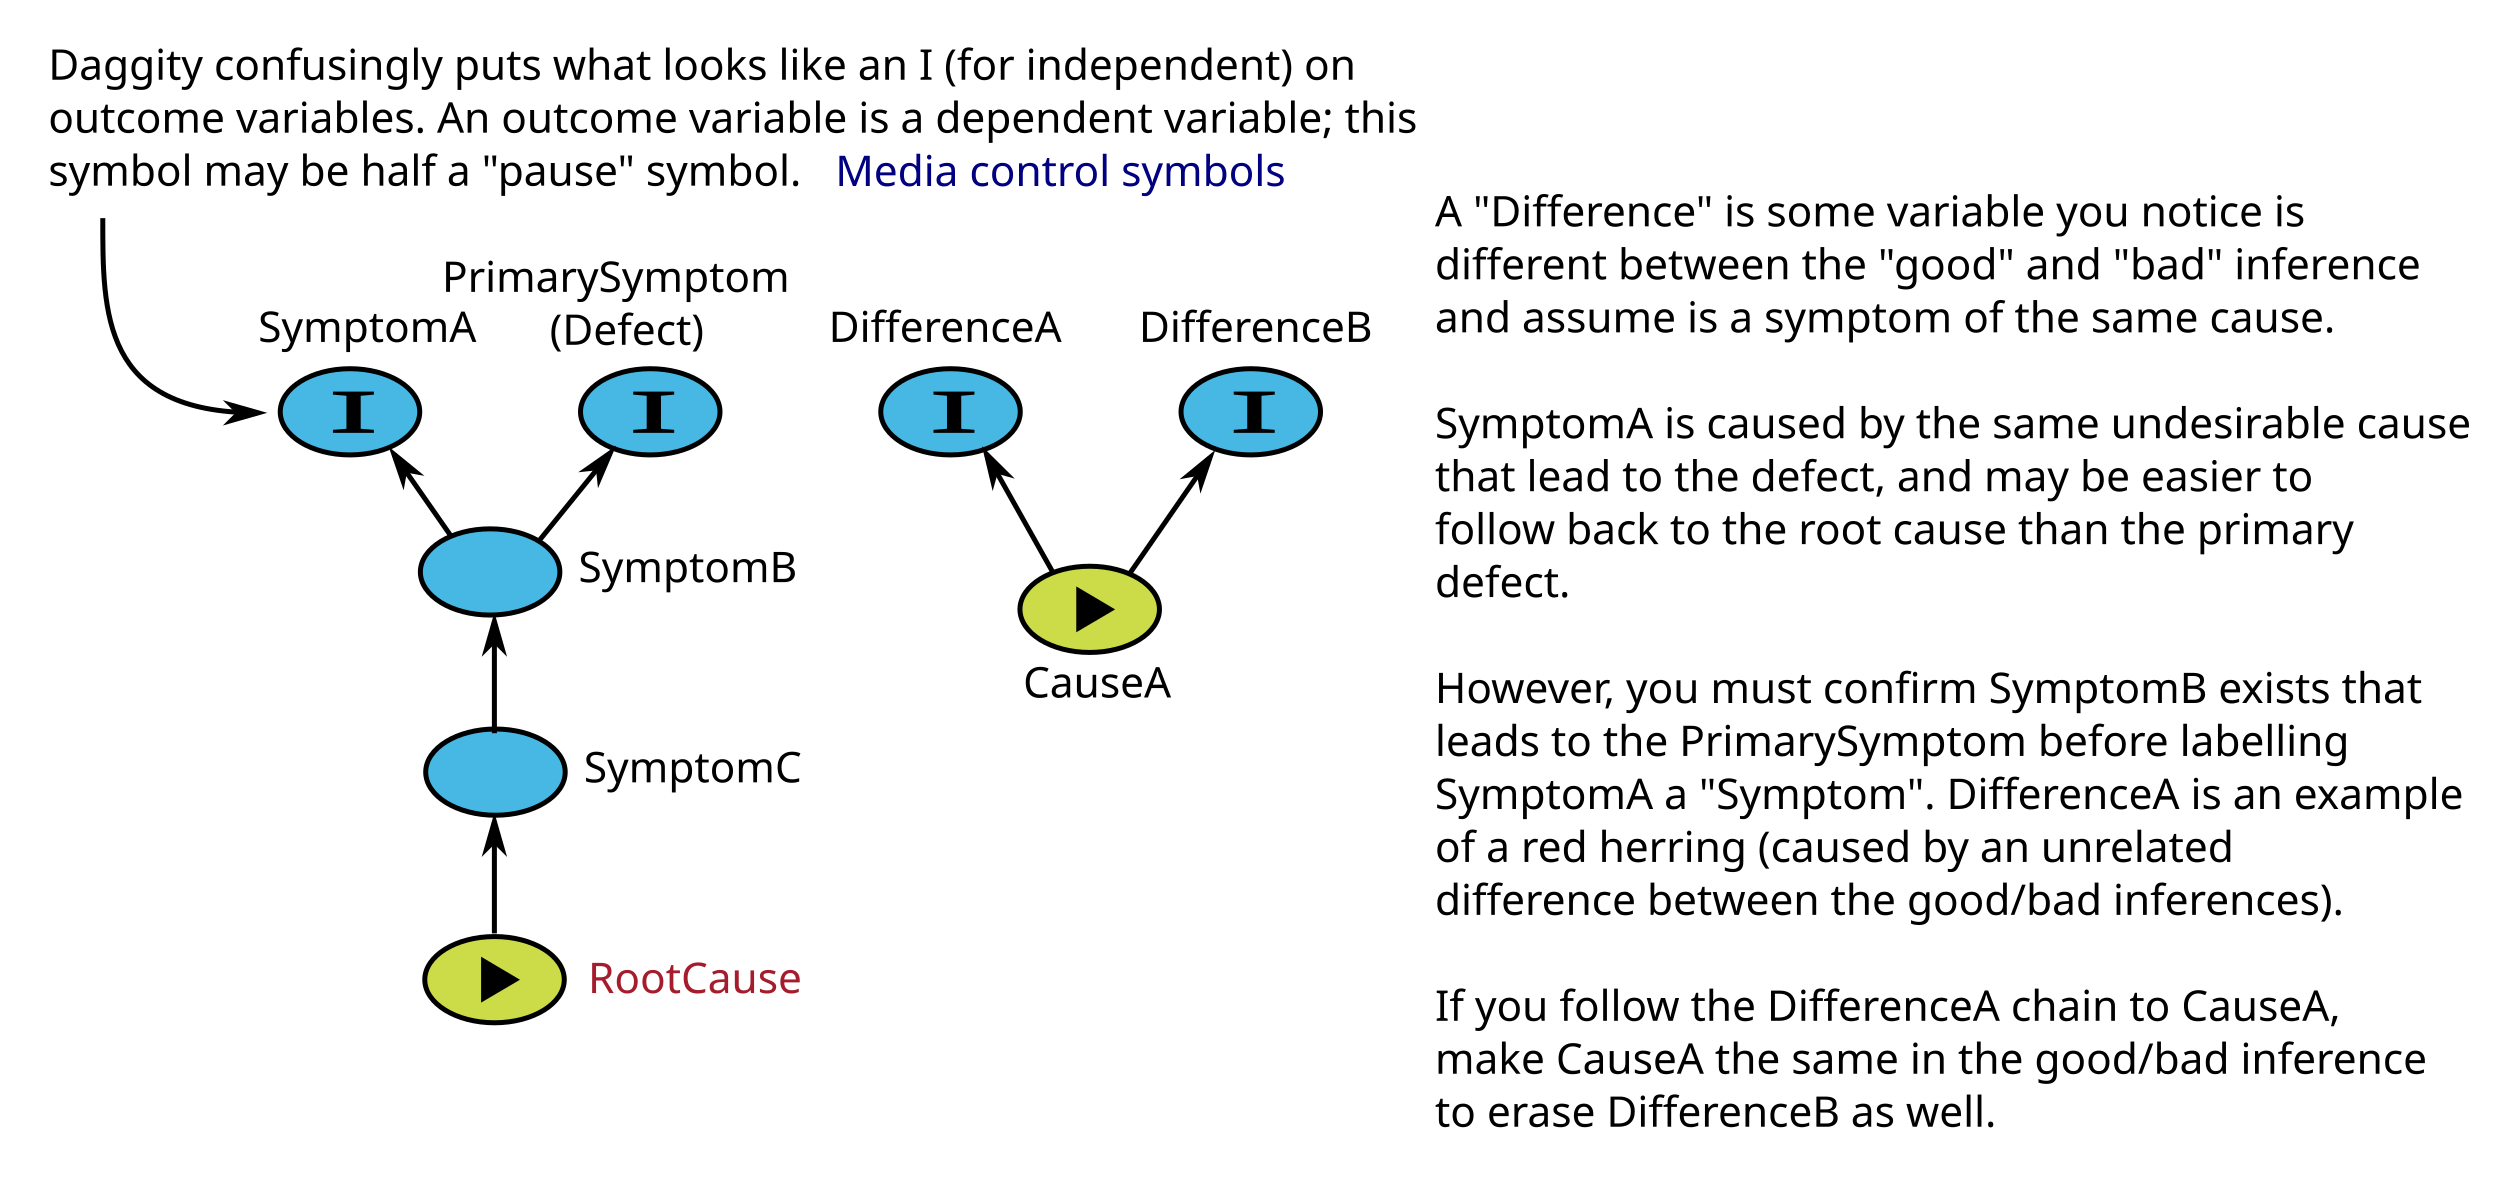
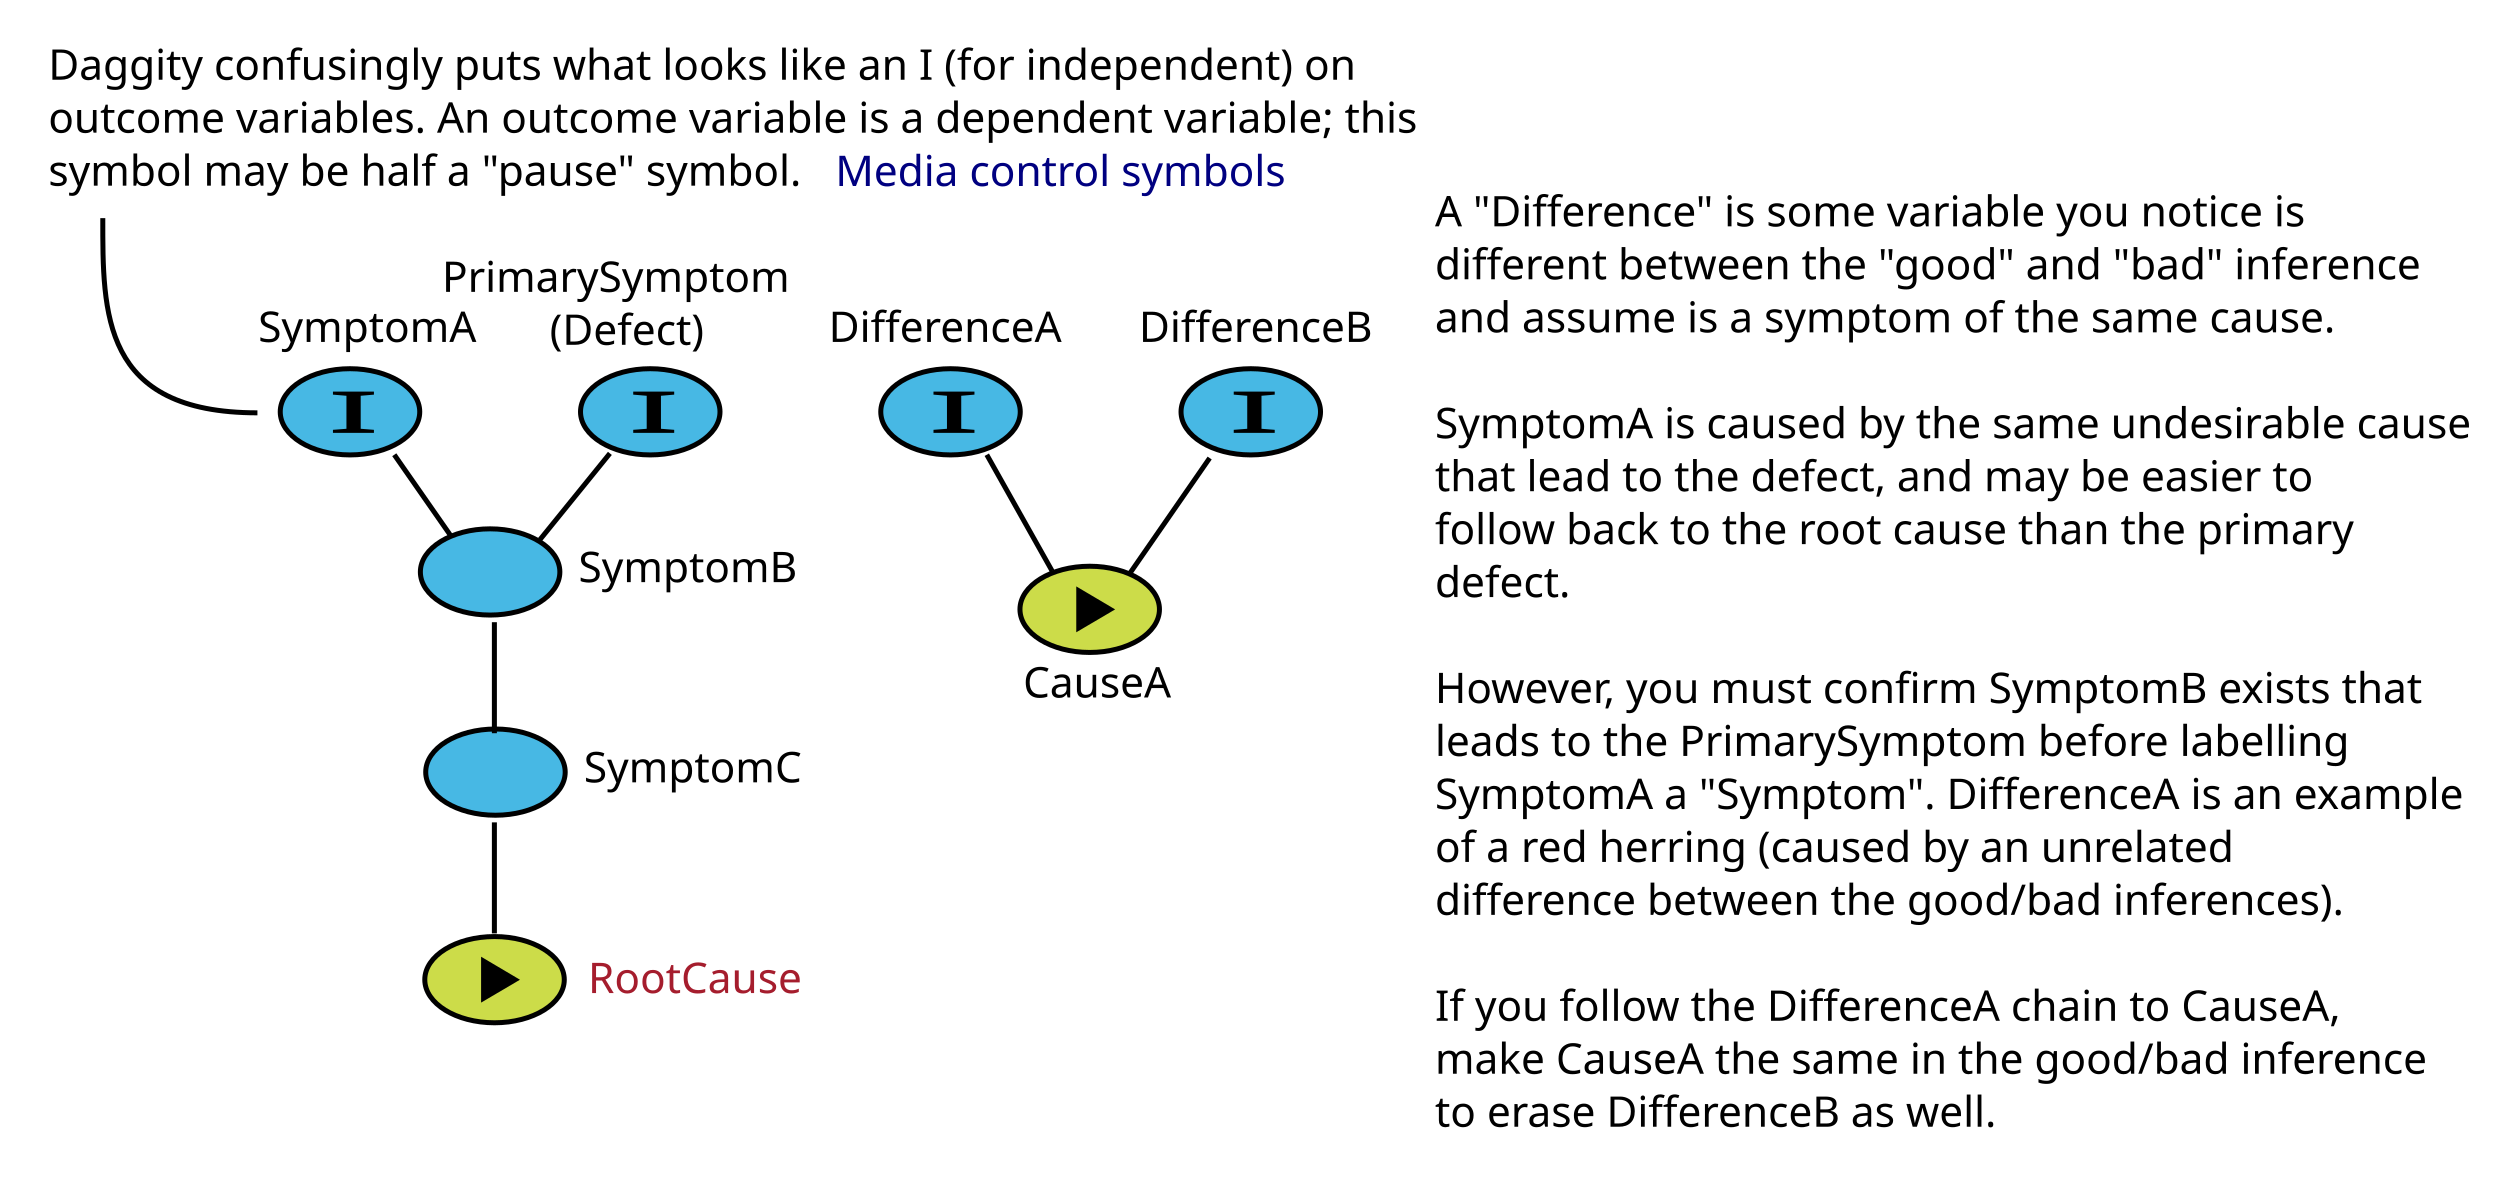
<svg xmlns="http://www.w3.org/2000/svg" xmlns:xlink="http://www.w3.org/1999/xlink" width="249.781mm" height="117.625mm" viewBox="0 0 249.781 117.625" version="1.1" id="svg8">
  <defs id="defs2">
    <marker style="overflow:visible" id="marker17696" refX="0" refY="0" orient="auto">
      <path transform="matrix(-0.4,0,0,-0.4,-4,0)" style="fill:context-stroke;fill-rule:evenodd;stroke:context-stroke;stroke-width:1pt" d="M 0,0 5,-5 -12.5,0 5,5 Z" id="path17694" />
    </marker>
+     <marker style="overflow:visible" id="marker17696_Fnone_S#000000" refX="0" refY="0" orient="auto">
+       <path transform="matrix(-0.4,0,0,-0.4,-4,0)" style="fill:#000000;fill-rule:evenodd;stroke:#000000;stroke-width:1pt" d="M 0,0 5,-5 -12.5,0 5,5 Z" id="path3050" />
+     </marker>
    <marker style="overflow:visible" id="Arrow1Mend" refX="0" refY="0" orient="auto">
      <path transform="matrix(-0.4,0,0,-0.4,-4,0)" style="fill:context-stroke;fill-rule:evenodd;stroke:context-stroke;stroke-width:1pt" d="M 0,0 5,-5 -12.5,0 5,5 Z" id="path11263" />
+     </marker>
+     <marker style="overflow:visible" id="Arrow1Mend_Fnone_S#000000" refX="0" refY="0" orient="auto">
+       <path transform="matrix(-0.4,0,0,-0.4,-4,0)" style="fill:#000000;fill-rule:evenodd;stroke:#000000;stroke-width:1pt" d="M 0,0 5,-5 -12.5,0 5,5 Z" id="path3053" />
    </marker>
    <marker orient="auto" refY="0" refX="0" id="marker3056" style="overflow:visible">
      <path id="path3054" d="M 0,0 5,-5 -12.5,0 5,5 Z" style="fill:#000000;fill-opacity:1;fill-rule:evenodd;stroke:#000000;stroke-width:1pt;stroke-opacity:1" transform="matrix(-0.8,0,0,-0.8,-10,0)" />
    </marker>
    <marker orient="auto" refY="0" refX="0" id="marker2598" style="overflow:visible">
      <path id="path2596" d="M 0,0 5,-5 -12.5,0 5,5 Z" style="fill:#000000;fill-opacity:1;fill-rule:evenodd;stroke:#000000;stroke-width:1pt;stroke-opacity:1" transform="matrix(-0.8,0,0,-0.8,-10,0)" />
    </marker>
    <marker orient="auto" refY="0" refX="0" id="marker1423" style="overflow:visible">
      <path id="path1421" d="M 0,0 5,-5 -12.5,0 5,5 Z" style="fill:#000000;fill-opacity:1;fill-rule:evenodd;stroke:#000000;stroke-width:1pt;stroke-opacity:1" transform="matrix(-0.8,0,0,-0.8,-10,0)" />
    </marker>
  </defs>
  <g id="layer1" transform="translate(-14.87781,-216.4389)">
    <text xml:space="preserve" style="font-style:normal;font-variant:normal;font-weight:normal;font-stretch:normal;font-size:4.233px;line-height:1.25;font-family:'Ubuntu Mono';-inkscape-font-specification:'Ubuntu Mono';font-variant-ligatures:normal;font-variant-position:normal;font-variant-caps:normal;font-variant-numeric:normal;font-variant-alternates:normal;font-feature-settings:normal;text-indent:0;text-align:start;text-decoration:none;text-decoration-line:none;text-decoration-style:solid;text-decoration-color:#000000;letter-spacing:0px;word-spacing:0px;text-transform:none;writing-mode:lr-tb;direction:ltr;text-orientation:mixed;dominant-baseline:auto;baseline-shift:baseline;text-anchor:start;white-space:normal;shape-padding:0;opacity:1;vector-effect:none;fill:#000000;fill-opacity:1;stroke:none;stroke-width:0.265;stroke-linecap:butt;stroke-linejoin:miter;stroke-miterlimit:4;stroke-dasharray:none;stroke-dashoffset:0;stroke-opacity:1" x="40.675" y="250.598" id="text3529">
      <tspan id="tspan3527" style="stroke-width:0.265" x="40.675" y="250.598">SymptomA</tspan>
    </text>
    <g id="g3966" transform="translate(15.53454,56)">
      <ellipse style="font-variation-settings:normal;opacity:1;vector-effect:none;fill:#ccdc49;fill-opacity:1;fill-rule:evenodd;stroke:#000000;stroke-width:0.5;stroke-linecap:butt;stroke-linejoin:miter;stroke-miterlimit:4;stroke-dasharray:none;stroke-dashoffset:0;stroke-opacity:1;stop-color:#000000;stop-opacity:1" id="path535" cx="48.753" cy="258.32" rx="6.968" ry="4.307" />
      <path style="opacity:1;vector-effect:none;fill:#000000;fill-opacity:1;stroke:#000000;stroke-width:0.5;stroke-linecap:butt;stroke-linejoin:miter;stroke-miterlimit:4;stroke-dasharray:none;stroke-dashoffset:0;stroke-opacity:1" d="m 47.66,256.466 v 3.709 l 3.142,-1.85 z" id="path3812" />
    </g>
    <g id="g7595" transform="translate(-29,-1)">
      <ellipse style="font-variation-settings:normal;vector-effect:none;fill:#47b8e4;fill-opacity:1;fill-rule:evenodd;stroke:#000000;stroke-width:0.5;stroke-linecap:butt;stroke-linejoin:miter;stroke-miterlimit:4;stroke-dasharray:none;stroke-dashoffset:0;stroke-opacity:1;stop-color:#000000" id="ellipse4034" cx="78.846" cy="258.584" rx="6.968" ry="4.307" />
      <text xml:space="preserve" style="font-style:normal;font-variant:normal;font-weight:normal;font-stretch:normal;font-size:9.556px;line-height:1.25;font-family:'Khmer OS';-inkscape-font-specification:'Khmer OS, Normal';font-variant-ligatures:normal;font-variant-position:normal;font-variant-caps:normal;font-variant-numeric:normal;font-variant-alternates:normal;font-variant-east-asian:normal;text-indent:0;text-align:start;text-decoration:none;text-decoration-line:none;text-decoration-style:solid;text-decoration-color:#000000;letter-spacing:0px;word-spacing:0px;text-transform:none;writing-mode:lr-tb;direction:ltr;text-orientation:mixed;dominant-baseline:auto;baseline-shift:baseline;text-anchor:start;white-space:normal;shape-padding:0;opacity:1;vector-effect:none;fill:#000000;fill-opacity:1;stroke:none;stroke-width:0.265;stroke-linecap:butt;stroke-linejoin:miter;stroke-miterlimit:4;stroke-dasharray:none;stroke-dashoffset:0;stroke-opacity:1" x="46.144" y="432.297" id="text4653" transform="scale(1.658314,0.6030221)">
        <tspan id="tspan4651" style="font-style:normal;font-variant:normal;font-weight:normal;font-stretch:normal;font-size:9.556px;font-family:'Khmer OS';-inkscape-font-specification:'Khmer OS, Normal';font-variant-ligatures:normal;font-variant-caps:normal;font-variant-numeric:normal;font-variant-east-asian:normal;stroke-width:0.265" x="46.144" y="432.297">I</tspan>
      </text>
    </g>
    <text xml:space="preserve" style="font-style:normal;font-variant:normal;font-weight:normal;font-stretch:normal;font-size:4.233px;line-height:1.25;font-family:'Ubuntu Mono';-inkscape-font-specification:'Ubuntu Mono';font-variant-ligatures:normal;font-variant-position:normal;font-variant-caps:normal;font-variant-numeric:normal;font-variant-alternates:normal;font-feature-settings:normal;text-indent:0;text-align:start;text-decoration:none;text-decoration-line:none;text-decoration-style:solid;text-decoration-color:#000000;letter-spacing:0px;word-spacing:0px;text-transform:none;writing-mode:lr-tb;direction:ltr;text-orientation:mixed;dominant-baseline:auto;baseline-shift:baseline;text-anchor:start;white-space:normal;shape-padding:0;opacity:1;vector-effect:none;fill:#a51d2d;fill-opacity:1;stroke:none;stroke-width:0.265;stroke-linecap:butt;stroke-linejoin:miter;stroke-miterlimit:4;stroke-dasharray:none;stroke-dashoffset:0;stroke-opacity:1" x="73.632" y="315.658" id="text7711">
      <tspan id="tspan7709" style="fill:#a51d2d;stroke-width:0.265" x="73.632" y="315.658">RootCause</tspan>
    </text>
    <text xml:space="preserve" style="font-style:normal;font-variant:normal;font-weight:normal;font-stretch:normal;font-size:4.233px;line-height:1.25;font-family:'Ubuntu Mono';-inkscape-font-specification:'Ubuntu Mono';font-variant-ligatures:normal;font-variant-position:normal;font-variant-caps:normal;font-variant-numeric:normal;font-variant-alternates:normal;font-feature-settings:normal;text-indent:0;text-align:start;text-decoration:none;text-decoration-line:none;text-decoration-style:solid;text-decoration-color:#000000;letter-spacing:0px;word-spacing:0px;text-transform:none;writing-mode:lr-tb;direction:ltr;text-orientation:mixed;dominant-baseline:auto;baseline-shift:baseline;text-anchor:start;white-space:normal;shape-padding:0;opacity:1;vector-effect:none;fill:#000000;fill-opacity:1;stroke:none;stroke-width:0.265;stroke-linecap:butt;stroke-linejoin:miter;stroke-miterlimit:4;stroke-dasharray:none;stroke-dashoffset:0;stroke-opacity:1" x="19.708" y="224.406" id="text7927">
      <tspan id="tspan7925" style="stroke-width:0.265" x="19.708" y="224.406">Daggity confusingly puts what looks like an I (for independent) on</tspan>
      <tspan style="stroke-width:0.265" x="19.708" y="229.698" id="tspan10003">outcome variables. An outcome variable is a dependent variable; this</tspan>
      <tspan style="stroke-width:0.265" x="19.708" y="234.99" id="tspan10005">symbol may be half a "pause" symbol.</tspan>
    </text>
-     <path style="opacity:1;vector-effect:none;fill:none;fill-opacity:1;stroke:#000000;stroke-width:0.5;stroke-linecap:butt;stroke-linejoin:miter;stroke-miterlimit:4;stroke-dasharray:none;stroke-dashoffset:0;stroke-opacity:1;marker-end:url(#Arrow1Mend)" d="m 25.148,238.236 c 0,9.505 -0.143,19.45 15.45,19.45" id="path10309" />
+     <path style="opacity:1;vector-effect:none;fill:none;fill-opacity:1;stroke:#000000;stroke-width:0.5;stroke-linecap:butt;stroke-linejoin:miter;stroke-miterlimit:4;stroke-dasharray:none;stroke-dashoffset:0;stroke-opacity:1;marker-end:url(#Arrow1Mend_Fnone_S#000000)" d="m 25.148,238.236 c 0,9.505 -0.143,19.45 15.45,19.45" id="path10309" />
    <text xml:space="preserve" style="font-style:normal;font-variant:normal;font-weight:normal;font-stretch:normal;font-size:4.233px;line-height:1.25;font-family:'Ubuntu Mono';-inkscape-font-specification:'Ubuntu Mono';font-variant-ligatures:normal;font-variant-position:normal;font-variant-caps:normal;font-variant-numeric:normal;font-variant-alternates:normal;font-feature-settings:normal;text-indent:0;text-align:center;text-decoration:none;text-decoration-line:none;text-decoration-style:solid;text-decoration-color:#000000;letter-spacing:0px;word-spacing:0px;text-transform:none;writing-mode:lr-tb;direction:ltr;text-orientation:mixed;dominant-baseline:auto;baseline-shift:baseline;text-anchor:middle;white-space:normal;shape-padding:0;opacity:1;vector-effect:none;fill:#000000;fill-opacity:1;stroke:none;stroke-width:0.265;stroke-linecap:butt;stroke-linejoin:miter;stroke-miterlimit:4;stroke-dasharray:none;stroke-dashoffset:0;stroke-opacity:1" x="80.261" y="245.598" id="text11980">
      <tspan id="tspan11978" style="text-align:center;text-anchor:middle;stroke-width:0.265" x="80.261" y="245.598">PrimarySymptom</tspan>
      <tspan style="text-align:center;text-anchor:middle;stroke-width:0.265" x="80.261" y="250.89" id="tspan18746">(Defect)</tspan>
    </text>
    <g id="g11988" transform="translate(1,-1)">
      <ellipse style="font-variation-settings:normal;vector-effect:none;fill:#47b8e4;fill-opacity:1;fill-rule:evenodd;stroke:#000000;stroke-width:0.5;stroke-linecap:butt;stroke-linejoin:miter;stroke-miterlimit:4;stroke-dasharray:none;stroke-dashoffset:0;stroke-opacity:1;stop-color:#000000" id="ellipse11982" cx="78.846" cy="258.584" rx="6.968" ry="4.307" />
      <text xml:space="preserve" style="font-style:normal;font-variant:normal;font-weight:normal;font-stretch:normal;font-size:9.556px;line-height:1.25;font-family:'Khmer OS';-inkscape-font-specification:'Khmer OS, Normal';font-variant-ligatures:normal;font-variant-position:normal;font-variant-caps:normal;font-variant-numeric:normal;font-variant-alternates:normal;font-variant-east-asian:normal;text-indent:0;text-align:start;text-decoration:none;text-decoration-line:none;text-decoration-style:solid;text-decoration-color:#000000;letter-spacing:0px;word-spacing:0px;text-transform:none;writing-mode:lr-tb;direction:ltr;text-orientation:mixed;dominant-baseline:auto;baseline-shift:baseline;text-anchor:start;white-space:normal;shape-padding:0;opacity:1;vector-effect:none;fill:#000000;fill-opacity:1;stroke:none;stroke-width:0.265;stroke-linecap:butt;stroke-linejoin:miter;stroke-miterlimit:4;stroke-dasharray:none;stroke-dashoffset:0;stroke-opacity:1" x="46.144" y="432.297" id="text11986" transform="scale(1.658314,0.6030221)">
        <tspan id="tspan11984" style="font-style:normal;font-variant:normal;font-weight:normal;font-stretch:normal;font-size:9.556px;font-family:'Khmer OS';-inkscape-font-specification:'Khmer OS, Normal';font-variant-ligatures:normal;font-variant-caps:normal;font-variant-numeric:normal;font-variant-east-asian:normal;stroke-width:0.265" x="46.144" y="432.297">I</tspan>
      </text>
    </g>
    <text xml:space="preserve" style="font-style:normal;font-variant:normal;font-weight:normal;font-stretch:normal;font-size:4.233px;line-height:1.25;font-family:'Ubuntu Mono';-inkscape-font-specification:'Ubuntu Mono';font-variant-ligatures:normal;font-variant-position:normal;font-variant-caps:normal;font-variant-numeric:normal;font-variant-alternates:normal;font-feature-settings:normal;text-indent:0;text-align:start;text-decoration:none;text-decoration-line:none;text-decoration-style:solid;text-decoration-color:#000000;letter-spacing:0px;word-spacing:0px;text-transform:none;writing-mode:lr-tb;direction:ltr;text-orientation:mixed;dominant-baseline:auto;baseline-shift:baseline;text-anchor:start;white-space:normal;shape-padding:0;opacity:1;vector-effect:none;fill:#000000;fill-opacity:1;stroke:none;stroke-width:0.265;stroke-linecap:butt;stroke-linejoin:miter;stroke-miterlimit:4;stroke-dasharray:none;stroke-dashoffset:0;stroke-opacity:1" x="97.675" y="250.598" id="text12446">
      <tspan id="tspan12444" style="stroke-width:0.265" x="97.675" y="250.598">DifferenceA</tspan>
    </text>
    <g id="g12454" transform="translate(31,-1)">
      <ellipse style="font-variation-settings:normal;vector-effect:none;fill:#47b8e4;fill-opacity:1;fill-rule:evenodd;stroke:#000000;stroke-width:0.5;stroke-linecap:butt;stroke-linejoin:miter;stroke-miterlimit:4;stroke-dasharray:none;stroke-dashoffset:0;stroke-opacity:1;stop-color:#000000" id="ellipse12448" cx="78.846" cy="258.584" rx="6.968" ry="4.307" />
      <text xml:space="preserve" style="font-style:normal;font-variant:normal;font-weight:normal;font-stretch:normal;font-size:9.556px;line-height:1.25;font-family:'Khmer OS';-inkscape-font-specification:'Khmer OS, Normal';font-variant-ligatures:normal;font-variant-position:normal;font-variant-caps:normal;font-variant-numeric:normal;font-variant-alternates:normal;font-variant-east-asian:normal;text-indent:0;text-align:start;text-decoration:none;text-decoration-line:none;text-decoration-style:solid;text-decoration-color:#000000;letter-spacing:0px;word-spacing:0px;text-transform:none;writing-mode:lr-tb;direction:ltr;text-orientation:mixed;dominant-baseline:auto;baseline-shift:baseline;text-anchor:start;white-space:normal;shape-padding:0;opacity:1;vector-effect:none;fill:#000000;fill-opacity:1;stroke:none;stroke-width:0.265;stroke-linecap:butt;stroke-linejoin:miter;stroke-miterlimit:4;stroke-dasharray:none;stroke-dashoffset:0;stroke-opacity:1" x="46.144" y="432.297" id="text12452" transform="scale(1.658314,0.6030221)">
        <tspan id="tspan12450" style="font-style:normal;font-variant:normal;font-weight:normal;font-stretch:normal;font-size:9.556px;font-family:'Khmer OS';-inkscape-font-specification:'Khmer OS, Normal';font-variant-ligatures:normal;font-variant-caps:normal;font-variant-numeric:normal;font-variant-east-asian:normal;stroke-width:0.265" x="46.144" y="432.297">I</tspan>
      </text>
    </g>
    <text xml:space="preserve" style="font-style:normal;font-variant:normal;font-weight:normal;font-stretch:normal;font-size:4.233px;line-height:1.25;font-family:'Ubuntu Mono';-inkscape-font-specification:'Ubuntu Mono';font-variant-ligatures:normal;font-variant-position:normal;font-variant-caps:normal;font-variant-numeric:normal;font-variant-alternates:normal;font-feature-settings:normal;text-indent:0;text-align:start;text-decoration:none;text-decoration-line:none;text-decoration-style:solid;text-decoration-color:#000000;letter-spacing:0px;word-spacing:0px;text-transform:none;writing-mode:lr-tb;direction:ltr;text-orientation:mixed;dominant-baseline:auto;baseline-shift:baseline;text-anchor:start;white-space:normal;shape-padding:0;opacity:1;vector-effect:none;fill:#000000;fill-opacity:1;stroke:none;stroke-width:0.265;stroke-linecap:butt;stroke-linejoin:miter;stroke-miterlimit:4;stroke-dasharray:none;stroke-dashoffset:0;stroke-opacity:1" x="128.675" y="250.598" id="text12458">
      <tspan id="tspan12456" style="stroke-width:0.265" x="128.675" y="250.598">DifferenceB</tspan>
    </text>
    <g id="g12466" transform="translate(61,-1)">
      <ellipse style="font-variation-settings:normal;vector-effect:none;fill:#47b8e4;fill-opacity:1;fill-rule:evenodd;stroke:#000000;stroke-width:0.5;stroke-linecap:butt;stroke-linejoin:miter;stroke-miterlimit:4;stroke-dasharray:none;stroke-dashoffset:0;stroke-opacity:1;stop-color:#000000" id="ellipse12460" cx="78.846" cy="258.584" rx="6.968" ry="4.307" />
      <text xml:space="preserve" style="font-style:normal;font-variant:normal;font-weight:normal;font-stretch:normal;font-size:9.556px;line-height:1.25;font-family:'Khmer OS';-inkscape-font-specification:'Khmer OS, Normal';font-variant-ligatures:normal;font-variant-position:normal;font-variant-caps:normal;font-variant-numeric:normal;font-variant-alternates:normal;font-variant-east-asian:normal;text-indent:0;text-align:start;text-decoration:none;text-decoration-line:none;text-decoration-style:solid;text-decoration-color:#000000;letter-spacing:0px;word-spacing:0px;text-transform:none;writing-mode:lr-tb;direction:ltr;text-orientation:mixed;dominant-baseline:auto;baseline-shift:baseline;text-anchor:start;white-space:normal;shape-padding:0;opacity:1;vector-effect:none;fill:#000000;fill-opacity:1;stroke:none;stroke-width:0.265;stroke-linecap:butt;stroke-linejoin:miter;stroke-miterlimit:4;stroke-dasharray:none;stroke-dashoffset:0;stroke-opacity:1" x="46.144" y="432.297" id="text12464" transform="scale(1.658314,0.6030221)">
        <tspan id="tspan12462" style="font-style:normal;font-variant:normal;font-weight:normal;font-stretch:normal;font-size:9.556px;font-family:'Khmer OS';-inkscape-font-specification:'Khmer OS, Normal';font-variant-ligatures:normal;font-variant-caps:normal;font-variant-numeric:normal;font-variant-east-asian:normal;stroke-width:0.265" x="46.144" y="432.297">I</tspan>
      </text>
    </g>
    <g id="g13119" transform="translate(75,19)">
      <ellipse style="font-variation-settings:normal;opacity:1;vector-effect:none;fill:#ccdc49;fill-opacity:1;fill-rule:evenodd;stroke:#000000;stroke-width:0.5;stroke-linecap:butt;stroke-linejoin:miter;stroke-miterlimit:4;stroke-dasharray:none;stroke-dashoffset:0;stroke-opacity:1;stop-color:#000000;stop-opacity:1" id="ellipse13115" cx="48.753" cy="258.32" rx="6.968" ry="4.307" />
      <path style="opacity:1;vector-effect:none;fill:#000000;fill-opacity:1;stroke:#000000;stroke-width:0.5;stroke-linecap:butt;stroke-linejoin:miter;stroke-miterlimit:4;stroke-dasharray:none;stroke-dashoffset:0;stroke-opacity:1" d="m 47.66,256.466 v 3.709 l 3.142,-1.85 z" id="path13117" />
    </g>
    <text xml:space="preserve" style="font-style:normal;font-variant:normal;font-weight:normal;font-stretch:normal;font-size:4.233px;line-height:1.25;font-family:'Ubuntu Mono';-inkscape-font-specification:'Ubuntu Mono';font-variant-ligatures:normal;font-variant-position:normal;font-variant-caps:normal;font-variant-numeric:normal;font-variant-alternates:normal;font-feature-settings:normal;text-indent:0;text-align:start;text-decoration:none;text-decoration-line:none;text-decoration-style:solid;text-decoration-color:#000000;letter-spacing:0px;word-spacing:0px;text-transform:none;writing-mode:lr-tb;direction:ltr;text-orientation:mixed;dominant-baseline:auto;baseline-shift:baseline;text-anchor:start;white-space:normal;shape-padding:0;opacity:1;vector-effect:none;fill:#000000;fill-opacity:1;stroke:none;stroke-width:0.265;stroke-linecap:butt;stroke-linejoin:miter;stroke-miterlimit:4;stroke-dasharray:none;stroke-dashoffset:0;stroke-opacity:1" x="117.098" y="286.123" id="text13123">
      <tspan id="tspan13121" style="stroke-width:0.265" x="117.098" y="286.123">CauseA</tspan>
    </text>
-     <path style="opacity:1;vector-effect:none;fill:none;fill-opacity:1;stroke:#000000;stroke-width:0.5;stroke-linecap:butt;stroke-linejoin:miter;stroke-miterlimit:4;stroke-dasharray:none;stroke-dashoffset:0;stroke-opacity:1;marker-end:url(#Arrow1Mend)" d="m 127.738,273.76 8,-11.557" id="path13158" />
+     <path style="opacity:1;vector-effect:none;fill:none;fill-opacity:1;stroke:#000000;stroke-width:0.5;stroke-linecap:butt;stroke-linejoin:miter;stroke-miterlimit:4;stroke-dasharray:none;stroke-dashoffset:0;stroke-opacity:1;marker-end:url(#Arrow1Mend_Fnone_S#000000)" d="m 127.738,273.76 8,-11.557" id="path13158" />
    <ellipse style="font-variation-settings:normal;vector-effect:none;fill:#47b8e4;fill-opacity:1;fill-rule:evenodd;stroke:#000000;stroke-width:0.5;stroke-linecap:butt;stroke-linejoin:miter;stroke-miterlimit:4;stroke-dasharray:none;stroke-dashoffset:0;stroke-opacity:1;stop-color:#000000" id="ellipse13498" cx="64.38" cy="293.584" rx="6.968" ry="4.307" />
-     <path style="opacity:1;vector-effect:none;fill:none;fill-opacity:1;stroke:#000000;stroke-width:0.5;stroke-linecap:butt;stroke-linejoin:miter;stroke-miterlimit:4;stroke-dasharray:none;stroke-dashoffset:0;stroke-opacity:1;marker-end:url(#Arrow1Mend)" d="M 64.273,309.696 V 298.604" id="path13506" />
-     <path style="opacity:1;vector-effect:none;fill:none;fill-opacity:1;stroke:#000000;stroke-width:0.5;stroke-linecap:butt;stroke-linejoin:miter;stroke-miterlimit:4;stroke-dasharray:none;stroke-dashoffset:0;stroke-opacity:1;marker-end:url(#Arrow1Mend)" d="M 64.273,289.696 V 278.604" id="path13593" />
+     <path style="opacity:1;vector-effect:none;fill:none;fill-opacity:1;stroke:#000000;stroke-width:0.5;stroke-linecap:butt;stroke-linejoin:miter;stroke-miterlimit:4;stroke-dasharray:none;stroke-dashoffset:0;stroke-opacity:1;marker-end:url(#Arrow1Mend_Fnone_S#000000)" d="M 64.273,309.696 V 298.604" id="path13506" />
+     <path style="opacity:1;vector-effect:none;fill:none;fill-opacity:1;stroke:#000000;stroke-width:0.5;stroke-linecap:butt;stroke-linejoin:miter;stroke-miterlimit:4;stroke-dasharray:none;stroke-dashoffset:0;stroke-opacity:1;marker-end:url(#Arrow1Mend_Fnone_S#000000)" d="M 64.273,289.696 V 278.604" id="path13593" />
    <ellipse style="font-variation-settings:normal;vector-effect:none;fill:#47b8e4;fill-opacity:1;fill-rule:evenodd;stroke:#000000;stroke-width:0.5;stroke-linecap:butt;stroke-linejoin:miter;stroke-miterlimit:4;stroke-dasharray:none;stroke-dashoffset:0;stroke-opacity:1;stop-color:#000000" id="ellipse13597" cx="63.846" cy="273.584" rx="6.968" ry="4.307" />
-     <path style="opacity:1;vector-effect:none;fill:none;fill-opacity:1;stroke:#000000;stroke-width:0.5;stroke-linecap:butt;stroke-linejoin:miter;stroke-miterlimit:4;stroke-dasharray:none;stroke-dashoffset:0;stroke-opacity:1;marker-end:url(#marker17696)" d="m 60.004,270.097 -5.733,-8.225" id="path13900" />
-     <path style="opacity:1;vector-effect:none;fill:none;fill-opacity:1;stroke:#000000;stroke-width:0.5;stroke-linecap:butt;stroke-linejoin:miter;stroke-miterlimit:4;stroke-dasharray:none;stroke-dashoffset:0;stroke-opacity:1;marker-end:url(#Arrow1Mend)" d="m 120.004,273.498 -6.535,-11.626" id="path14022" />
-     <path style="opacity:1;vector-effect:none;fill:none;fill-opacity:1;stroke:#000000;stroke-width:0.5;stroke-linecap:butt;stroke-linejoin:miter;stroke-miterlimit:4;stroke-dasharray:none;stroke-dashoffset:0;stroke-opacity:1;marker-end:url(#Arrow1Mend)" d="m 68.819,270.364 6.995,-8.626" id="path14104" />
+     <path style="opacity:1;vector-effect:none;fill:none;fill-opacity:1;stroke:#000000;stroke-width:0.5;stroke-linecap:butt;stroke-linejoin:miter;stroke-miterlimit:4;stroke-dasharray:none;stroke-dashoffset:0;stroke-opacity:1;marker-end:url(#marker17696_Fnone_S#000000)" d="m 60.004,270.097 -5.733,-8.225" id="path13900" />
+     <path style="opacity:1;vector-effect:none;fill:none;fill-opacity:1;stroke:#000000;stroke-width:0.5;stroke-linecap:butt;stroke-linejoin:miter;stroke-miterlimit:4;stroke-dasharray:none;stroke-dashoffset:0;stroke-opacity:1;marker-end:url(#Arrow1Mend_Fnone_S#000000)" d="m 120.004,273.498 -6.535,-11.626" id="path14022" />
+     <path style="opacity:1;vector-effect:none;fill:none;fill-opacity:1;stroke:#000000;stroke-width:0.5;stroke-linecap:butt;stroke-linejoin:miter;stroke-miterlimit:4;stroke-dasharray:none;stroke-dashoffset:0;stroke-opacity:1;marker-end:url(#Arrow1Mend_Fnone_S#000000)" d="m 68.819,270.364 6.995,-8.626" id="path14104" />
    <text xml:space="preserve" style="font-style:normal;font-variant:normal;font-weight:normal;font-stretch:normal;font-size:4.233px;line-height:1.25;font-family:'Ubuntu Mono';-inkscape-font-specification:'Ubuntu Mono';font-variant-ligatures:normal;font-variant-position:normal;font-variant-caps:normal;font-variant-numeric:normal;font-variant-alternates:normal;font-feature-settings:normal;text-indent:0;text-align:start;text-decoration:none;text-decoration-line:none;text-decoration-style:solid;text-decoration-color:#000000;letter-spacing:0px;word-spacing:0px;text-transform:none;writing-mode:lr-tb;direction:ltr;text-orientation:mixed;dominant-baseline:auto;baseline-shift:baseline;text-anchor:start;white-space:normal;shape-padding:0;opacity:1;vector-effect:none;fill:#000000;fill-opacity:1;stroke:none;stroke-width:0.265;stroke-linecap:butt;stroke-linejoin:miter;stroke-miterlimit:4;stroke-dasharray:none;stroke-dashoffset:0;stroke-opacity:1" x="72.675" y="274.598" id="text17773">
      <tspan id="tspan17771" style="stroke-width:0.265" x="72.675" y="274.598">SymptomB</tspan>
    </text>
    <text xml:space="preserve" style="font-style:normal;font-variant:normal;font-weight:normal;font-stretch:normal;font-size:4.233px;line-height:1.25;font-family:'Ubuntu Mono';-inkscape-font-specification:'Ubuntu Mono';font-variant-ligatures:normal;font-variant-position:normal;font-variant-caps:normal;font-variant-numeric:normal;font-variant-alternates:normal;font-feature-settings:normal;text-indent:0;text-align:start;text-decoration:none;text-decoration-line:none;text-decoration-style:solid;text-decoration-color:#000000;letter-spacing:0px;word-spacing:0px;text-transform:none;writing-mode:lr-tb;direction:ltr;text-orientation:mixed;dominant-baseline:auto;baseline-shift:baseline;text-anchor:start;white-space:normal;shape-padding:0;opacity:1;vector-effect:none;fill:#000000;fill-opacity:1;stroke:none;stroke-width:0.265;stroke-linecap:butt;stroke-linejoin:miter;stroke-miterlimit:4;stroke-dasharray:none;stroke-dashoffset:0;stroke-opacity:1" x="73.21" y="294.598" id="text18091">
      <tspan id="tspan18089" style="stroke-width:0.265" x="73.21" y="294.598">SymptomC</tspan>
    </text>
    <text xml:space="preserve" style="font-style:normal;font-variant:normal;font-weight:normal;font-stretch:normal;font-size:4.233px;line-height:1.25;font-family:'Ubuntu Mono';-inkscape-font-specification:'Ubuntu Mono';font-variant-ligatures:normal;font-variant-position:normal;font-variant-caps:normal;font-variant-numeric:normal;font-variant-alternates:normal;font-feature-settings:normal;text-indent:0;text-align:start;text-decoration:none;text-decoration-line:none;text-decoration-style:solid;text-decoration-color:#000000;letter-spacing:0px;word-spacing:0px;text-transform:none;writing-mode:lr-tb;direction:ltr;text-orientation:mixed;dominant-baseline:auto;baseline-shift:baseline;text-anchor:start;white-space:normal;shape-padding:0;opacity:1;vector-effect:none;fill:#000000;fill-opacity:1;stroke:none;stroke-width:0.265;stroke-linecap:butt;stroke-linejoin:miter;stroke-miterlimit:4;stroke-dasharray:none;stroke-dashoffset:0;stroke-opacity:1" x="158.249" y="239.055" id="text19646">
      <tspan style="stroke-width:0.265" x="158.249" y="239.055" id="tspan27187">A "Difference" is some variable you notice is</tspan>
      <tspan style="stroke-width:0.265" x="158.249" y="244.347" id="tspan27193">different between the "good" and "bad" inference</tspan>
      <tspan style="stroke-width:0.265" x="158.249" y="249.638" id="tspan30671">and assume is a symptom of the same cause.</tspan>
      <tspan style="stroke-width:0.265" x="158.249" y="254.93" id="tspan27183" />
      <tspan style="stroke-width:0.265" x="158.249" y="260.222" id="tspan27185">SymptomA is caused by the same undesirable cause</tspan>
      <tspan style="stroke-width:0.265" x="158.249" y="265.513" id="tspan19762">that lead to the defect, and may be easier to</tspan>
      <tspan style="stroke-width:0.265" x="158.249" y="270.805" id="tspan19764">follow back to the root cause than the primary</tspan>
      <tspan style="stroke-width:0.265" x="158.249" y="276.097" id="tspan27199">defect.</tspan>
      <tspan style="stroke-width:0.265" x="158.249" y="281.388" id="tspan19752" />
      <tspan style="stroke-width:0.265" x="158.249" y="286.68" id="tspan27201">However, you must confirm SymptomB exists that</tspan>
      <tspan style="stroke-width:0.265" x="158.249" y="291.972" id="tspan19768">leads to the PrimarySymptom before labelling</tspan>
      <tspan style="stroke-width:0.265" x="158.249" y="297.263" id="tspan19770">SymptomA a "Symptom". DifferenceA is an example</tspan>
      <tspan style="stroke-width:0.265" x="158.249" y="302.555" id="tspan28488">of a red herring (caused by an unrelated</tspan>
      <tspan style="stroke-width:0.265" x="158.249" y="307.847" id="tspan28492">difference between the good/bad inferences).</tspan>
      <tspan style="stroke-width:0.265" x="158.249" y="313.138" id="tspan28498" />
      <tspan style="stroke-width:0.265" x="158.249" y="318.43" id="tspan28500">If you follow the DifferenceA chain to CauseA,</tspan>
      <tspan style="stroke-width:0.265" x="158.249" y="323.722" id="tspan28506">make CauseA the same in the good/bad inference</tspan>
      <tspan style="stroke-width:0.265" x="158.249" y="329.013" id="tspan33317">to erase DifferenceB as well.</tspan>
    </text>
    <a id="a31103" xlink:href="https://en.wikipedia.org/wiki/Media_control_symbols" transform="translate(9.296382,-91.94794)" style="text-decoration:underline;fill:#000080;">
      <text xml:space="preserve" style="font-style:normal;font-variant:normal;font-weight:normal;font-stretch:normal;font-size:4.233px;line-height:1.25;font-family:'Ubuntu Mono';-inkscape-font-specification:'Ubuntu Mono';font-variant-ligatures:normal;font-variant-position:normal;font-variant-caps:normal;font-variant-numeric:normal;font-variant-alternates:normal;font-feature-settings:normal;text-indent:0;text-align:start;text-decoration:none;text-decoration-line:none;text-decoration-style:solid;text-decoration-color:#000000;letter-spacing:0px;word-spacing:0px;text-transform:none;writing-mode:lr-tb;direction:ltr;text-orientation:mixed;dominant-baseline:auto;baseline-shift:baseline;text-anchor:start;white-space:normal;shape-padding:0;opacity:1;vector-effect:none;fill:#000080;fill-opacity:1;stroke:none;stroke-width:0.265;stroke-linecap:butt;stroke-linejoin:miter;stroke-miterlimit:4;stroke-dasharray:none;stroke-dashoffset:0;stroke-opacity:1" x="89.044" y="326.965" id="text31021">
        <tspan id="tspan31019" style="stroke-width:0.265;fill:#000080" x="89.044" y="326.965">Media control symbols</tspan>
      </text>
    </a>
  </g>
</svg>
